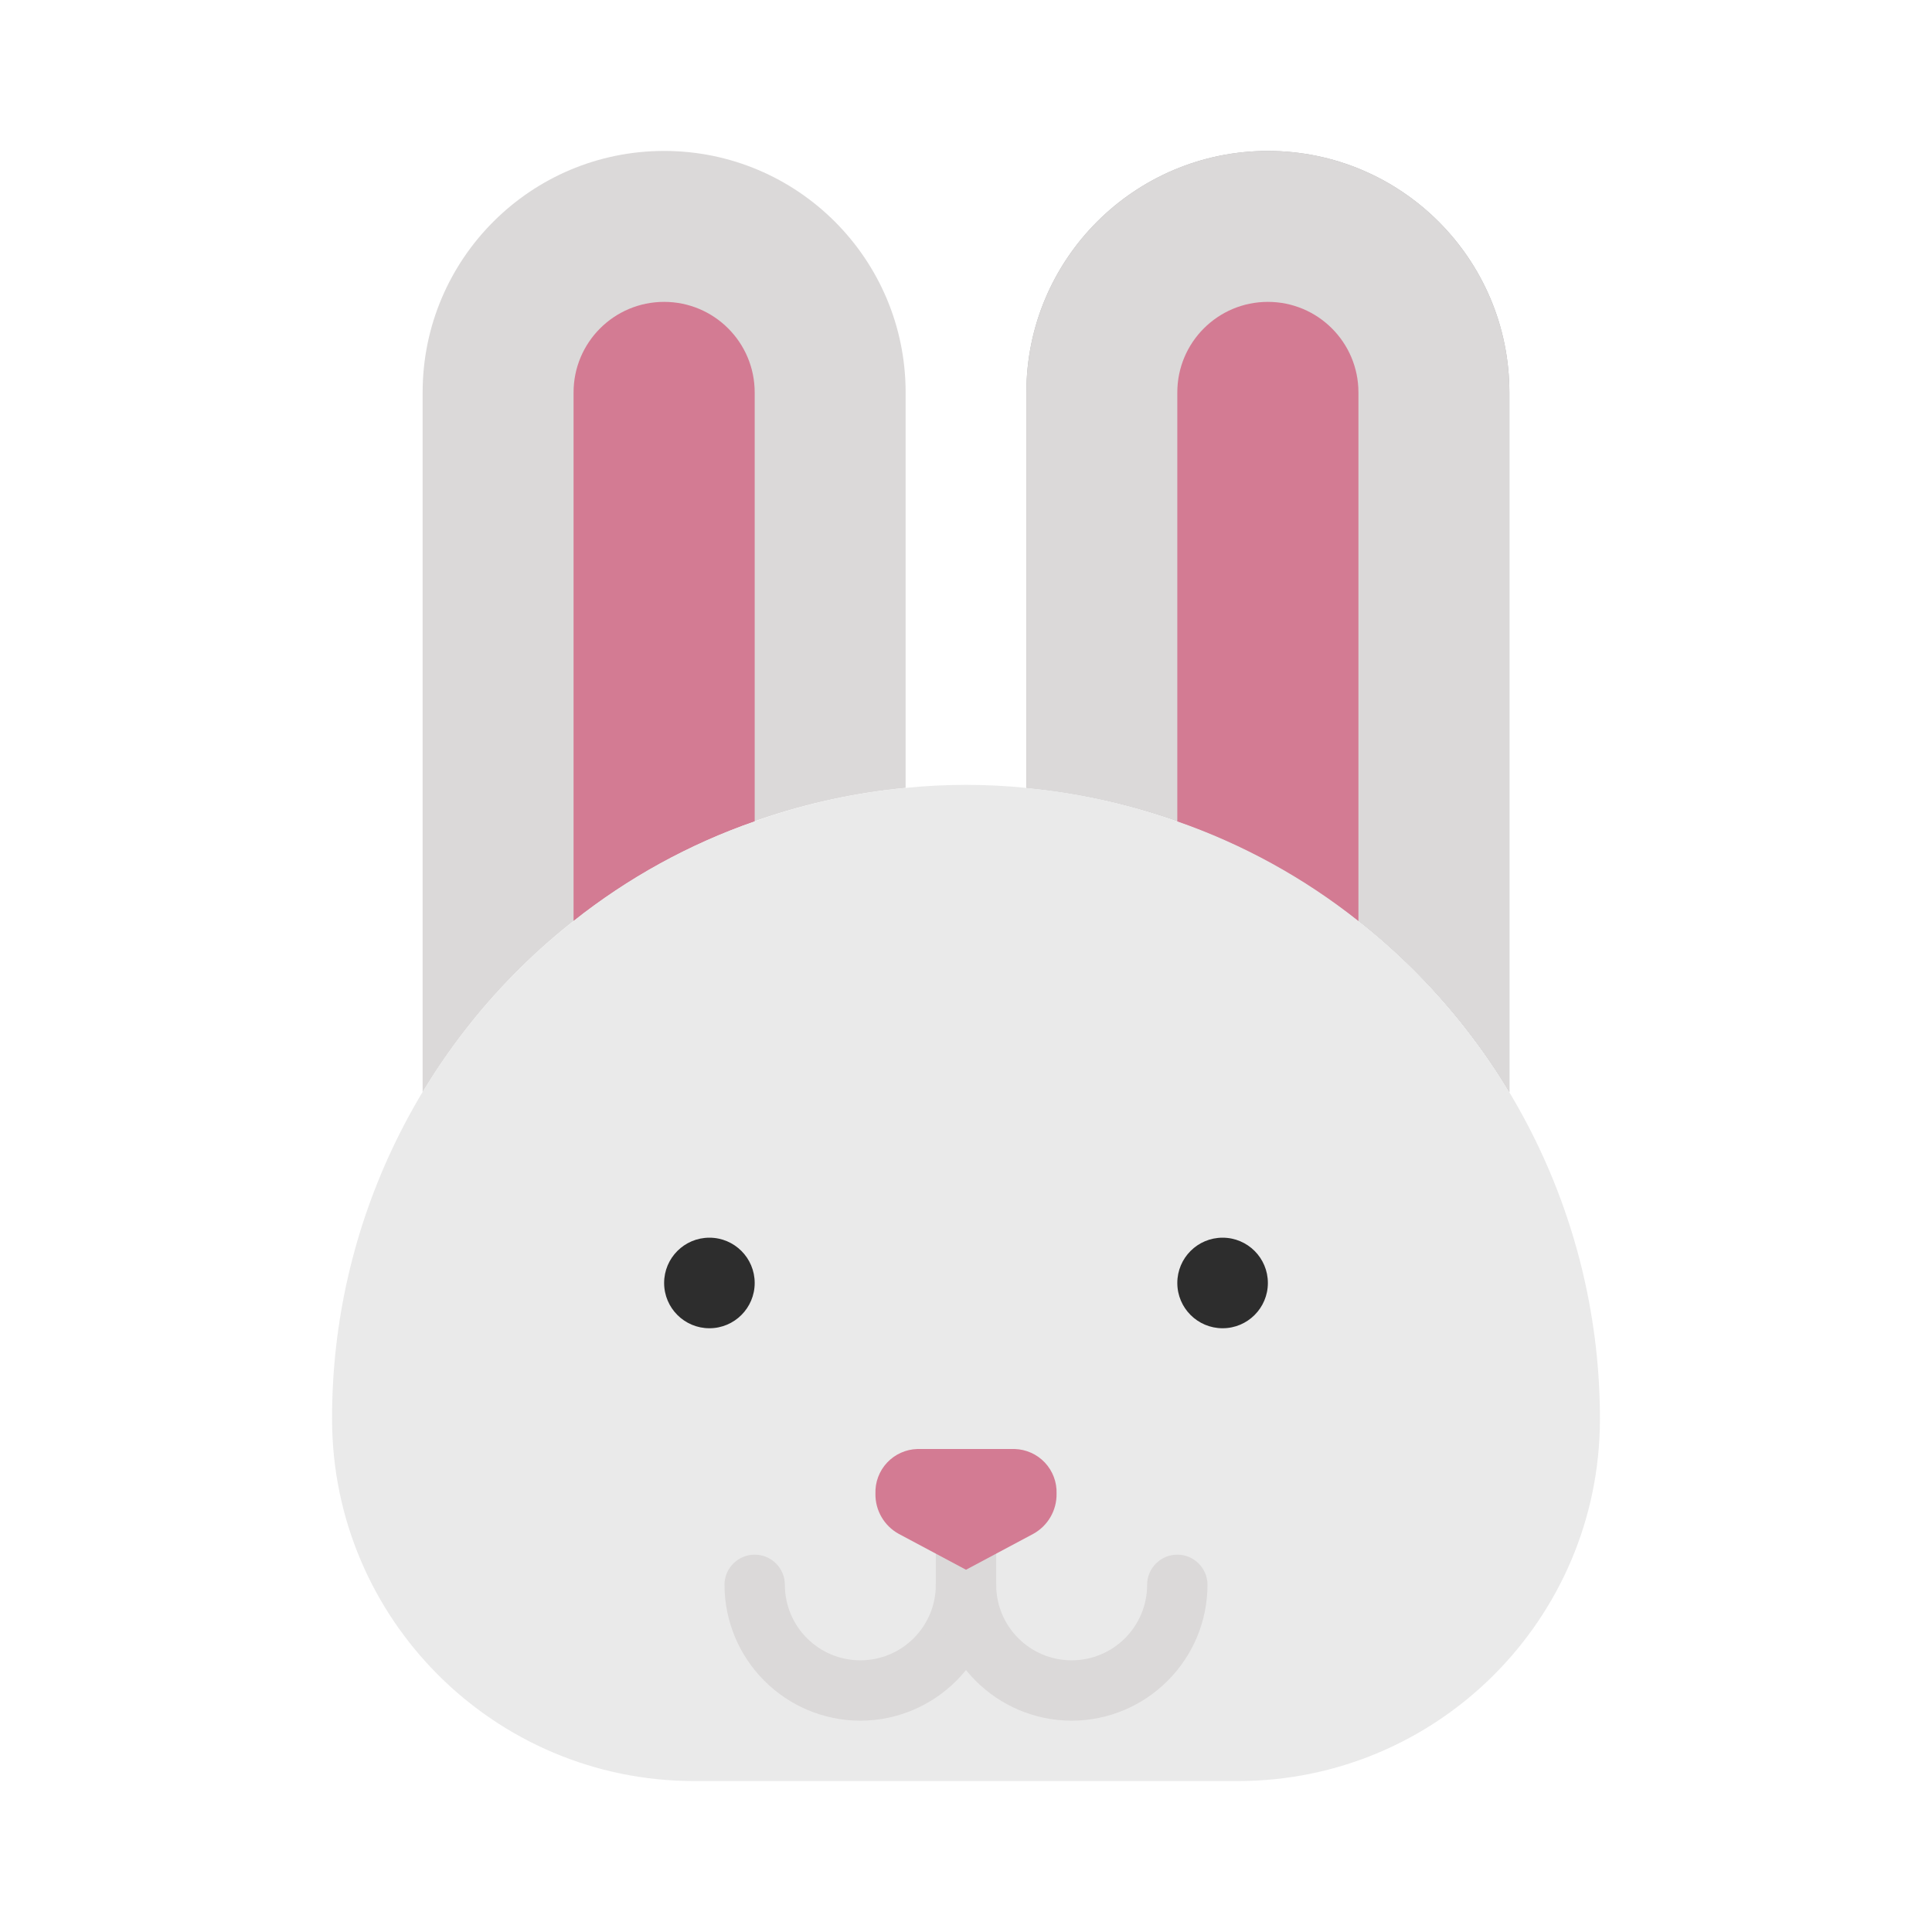
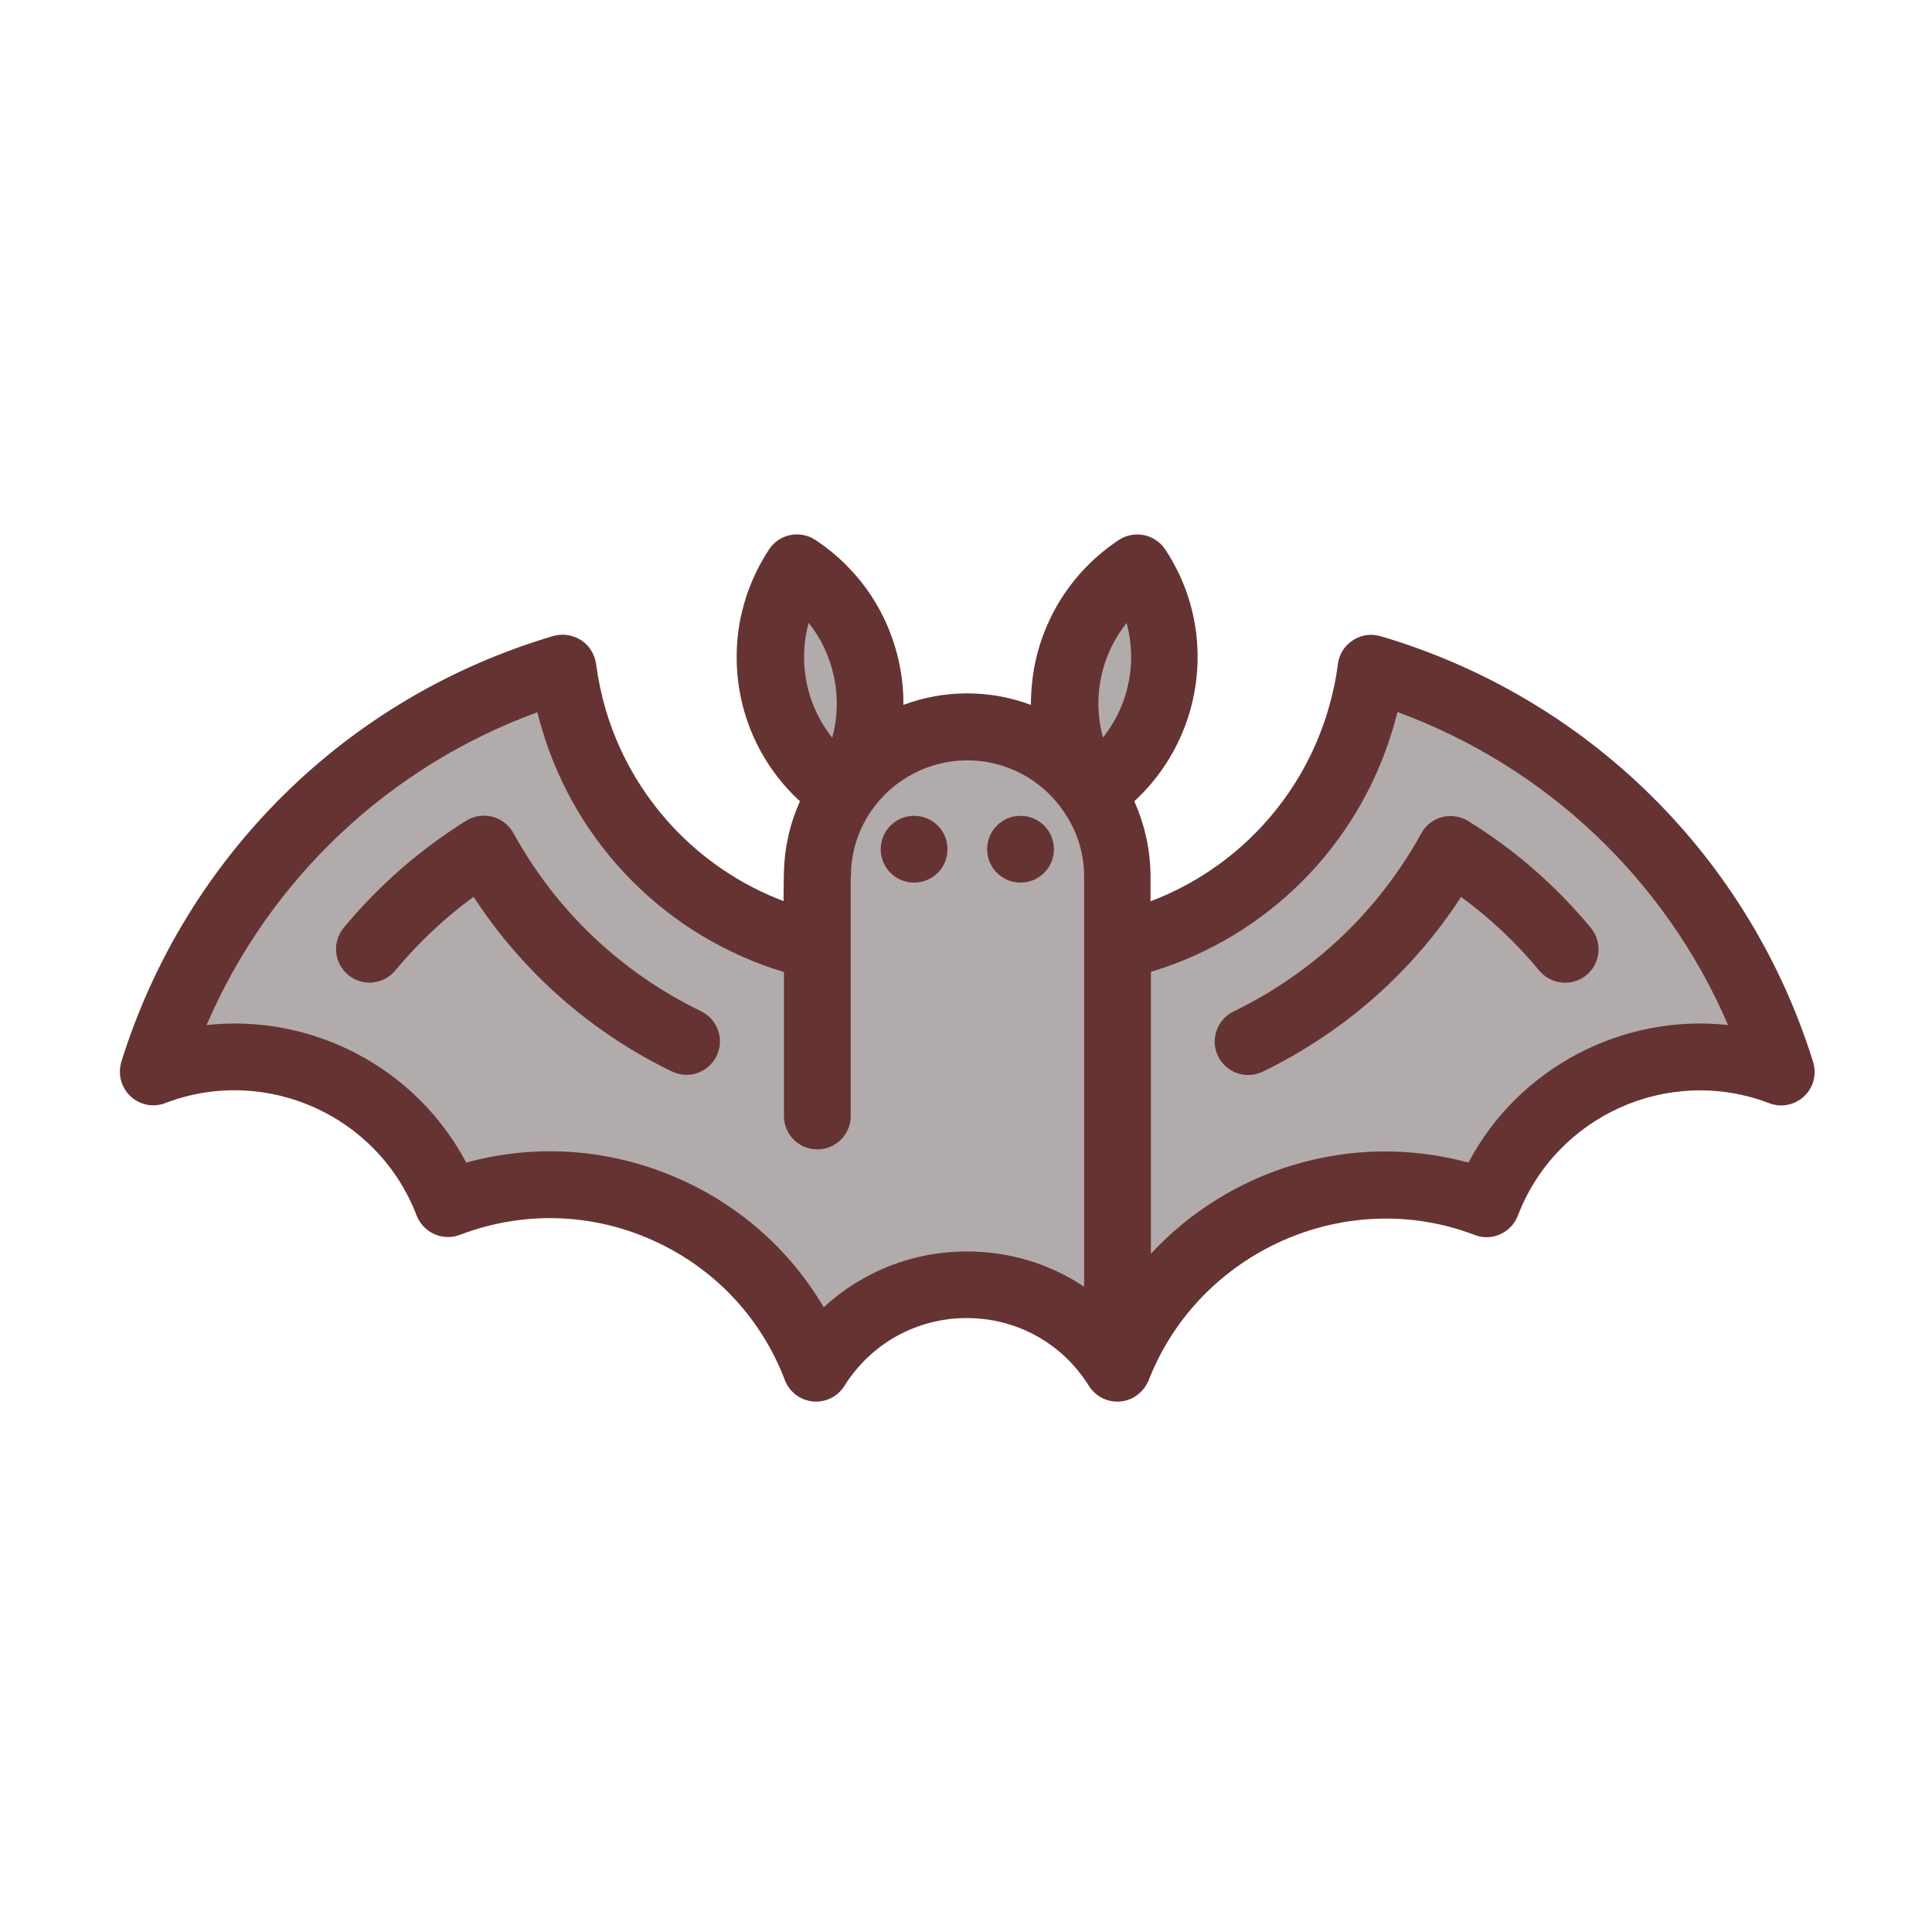
- <svg xmlns="http://www.w3.org/2000/svg" viewBox="0 0 64 64" id="rabbit">
-   <path fill="#dbd9d9" d="M30,13V26.1A21,21,0,0,0,14,36.18V13a8,8,0,1,1,16,0Z" />
-   <path fill="#aeaeaf" d="M50,13V36.18A21,21,0,0,0,34,26.1V13a8,8,0,1,1,16,0Z" />
-   <path fill="#dbd9d9" d="M50,13V36.18A21,21,0,0,0,34,26.1V13a8,8,0,1,1,16,0Z" />
-   <path fill="#d37b93" d="M25,13V27.21a20.41,20.41,0,0,0-6,3.3V13a3,3,0,0,1,6,0Z" />
-   <path fill="#eaeaea" d="M53,47A12,12,0,0,1,41,59H23A12,12,0,0,1,11,47a20.94,20.94,0,0,1,8-16.49,20.41,20.41,0,0,1,6-3.3,20.75,20.75,0,0,1,5-1.11,20,20,0,0,1,4,0,20.75,20.75,0,0,1,5,1.11,20.41,20.41,0,0,1,6,3.3A21,21,0,0,1,53,47Z" />
-   <path fill="#dbd9d9" d="M28.5,57A4.51,4.51,0,0,1,24,52.5a1,1,0,0,1,2,0,2.5,2.5,0,0,0,5,0,1,1,0,0,1,2,0A4.51,4.51,0,0,1,28.5,57Z" />
-   <path fill="#dbd9d9" d="M35.5,57A4.51,4.51,0,0,1,31,52.5a1,1,0,0,1,2,0,2.5,2.5,0,0,0,5,0,1,1,0,0,1,2,0A4.51,4.51,0,0,1,35.5,57Z" />
-   <path fill="#d37b93" d="M45,13V30.51a20.41,20.41,0,0,0-6-3.3V13a3,3,0,0,1,6,0Z" />
-   <rect width="2" height="3" x="31" y="50" fill="#dbd9d9" />
-   <path fill="#d37b93" d="M32,52h0l-2.23-1.19A1.49,1.49,0,0,1,29,49.48h0A1.43,1.43,0,0,1,30.39,48h3.22A1.43,1.43,0,0,1,35,49.48h0a1.49,1.49,0,0,1-.77,1.33Z" />
-   <circle cx="40.5" cy="42.5" r="1.5" fill="#2d2d2d" />
-   <circle cx="23.5" cy="42.5" r="1.5" fill="#2d2d2d" />
+ <svg xmlns="http://www.w3.org/2000/svg" width="800px" height="800px" viewBox="0 0 1024 1024" class="icon" version="1.1">
+   <path d="M961 562.9c2.8 9-1.9 18.6-10.8 21.9-4.3 1.6-8.9 1.4-12.8-0.2-53.1-20.1-112.6 6.7-132.9 59.7-2.8 7.4-10.2 12-18.1 11.4-1.8-0.2-3.6-0.6-5.2-1.3-68.2-25.8-145.5 9-172.2 76.7 0 0.1-0.1 0.2-0.1 0.3-0.1 0.3-0.2 0.6-0.4 0.9 0 0 0 0.1-0.1 0.1-1.4 3.1-3.7 5.8-6.8 7.8-2.9 1.8-6.2 2.7-9.4 2.7-5.9 0-11.7-3-15.1-8.4-14-22.5-38.2-35.9-64.7-35.9s-50.7 13.4-64.8 35.9c-2 3.2-4.9 5.7-8.7 7.2-2.1 0.8-4.2 1.2-6.3 1.2-7.1 0-13.9-4.3-16.6-11.4-12.7-33.3-37.6-59.6-70.2-74.2-32.4-14.5-68.6-15.5-101.8-2.9-1.6 0.6-3.4 1.1-5.1 1.2-7.9 0.6-15.2-4-18.1-11.4-20.3-53-79.8-79.7-132.8-59.7-3.6 1.5-7.8 1.8-11.8 0.6-9.3-2.8-14.6-12.5-12-21.9 0-0.1 0.1-0.3 0.1-0.4 17-54.5 46.9-102.8 86.2-141.6 39.3-38.8 88-67.9 142.7-84.1 0.3-0.1 0.5-0.2 0.8-0.2 4.9-1.2 10.1-0.2 14.3 2.6 4.2 2.9 6.9 7.3 7.6 12.3 1.1 8.1 2.8 16.3 5.1 24.2 13.9 47.1 49.1 84.5 94.3 101.6 0 0 0.1-14.6 0.2-15.4 0.3-13.1 3.2-25.8 8.5-37.5-20.4-18.7-32.7-45.1-33.5-73.2-0.7-21.5 5.3-42.3 17.1-60.3 5.4-8.2 16.4-10.4 24.6-5 23.1 15.3 38.9 38.6 44.5 65.8 1.5 7.2 2.2 14.4 2.1 21.6 10.7-4 22.1-6.1 33.8-6.1 11.7 0 23.1 2.1 33.8 6.1 0-7.2 0.7-14.4 2.1-21.6 5.6-27.1 21.4-50.5 44.5-65.8 8.2-5.4 19.2-3.1 24.6 5 11.9 18 17.8 38.8 17.1 60.3-0.9 28.1-13.1 54.4-33.5 73.2 5.6 12.5 8.6 26.1 8.6 40v13c45.2-17.1 80.3-54.5 94.2-101.6 2.3-7.9 4.1-16 5.1-24.2 0.7-5 3.4-9.5 7.6-12.3 4.2-2.9 9.3-3.8 14.2-2.6 0.3 0.1 0.6 0.2 0.9 0.2C841.4 369.6 927 453.9 961 562.9z" fill="#663333" />
+   <path d="M915.9 543.3c-55.7-6.1-110.9 22.4-137.6 72.9-61.7-16.8-126.4 3.1-168.3 48.3V515.1c61.5-18.5 109.9-66.8 128.3-129 0.9-2.9 1.6-5.8 2.4-8.7 78.9 29 142.1 88.9 175.2 165.9z" fill="#B2ABAC" />
+   <path d="M843.2 491.8c6.2 7.5 5.2 18.7-2.3 25-7.5 6.2-18.7 5.2-25-2.3-12.2-14.7-26.1-27.9-41.5-39.1-25.9 39.9-62 71.6-105.1 92.6-2.5 1.2-5.1 1.8-7.7 1.8-6.6 0-12.9-3.7-16-10-4.3-8.8-0.6-19.4 8.2-23.7 42.4-20.6 76.8-53.2 99.5-94.4 2.3-4.3 6.3-7.4 11-8.6 4.7-1.2 9.7-0.5 13.9 2.1 24.7 15.2 46.5 34.3 65 56.6z" fill="#663333" />
+   <path d="M597.1 330.2c1.8 6.5 2.6 13.3 2.4 20.2-0.5 14.9-5.8 29.1-14.9 40.5-5.8-20.9-1.1-43.7 12.5-60.7z" fill="#B2ABAC" />
+   <path d="M574.6 464.7V682c-18-12.1-39.5-18.7-62.1-18.7-28.7 0-55.5 10.7-75.9 29.6-17.6-29.9-43.9-53.5-76.2-67.9-36.1-16.1-75.7-19.1-113.3-8.8-26.7-50.5-81.9-79-137.6-72.9 33.1-77 96.3-136.9 175.3-165.8 0.7 2.9 1.5 5.8 2.4 8.7 18.3 62.1 66.8 110.5 128.3 129v76.3c0 9.8 7.9 17.7 17.7 17.7 9.8 0 17.7-7.9 17.7-17.7V464.7h0.1c0-12.2 3.5-24 10.2-34.1 0.1-0.2 0.3-0.4 0.4-0.6l0.1-0.1c0-0.1 0.1-0.1 0.1-0.1 11.5-16.8 30.6-26.8 50.9-26.8 20.4 0 39.5 10.1 51 27 0.1 0.1 0.2 0.3 0.3 0.5 7 10.1 10.6 21.9 10.6 34.2z" fill="#B2ABAC" />
+   <path d="M540.9 432.4c9.8 0 17.7 7.9 17.7 17.7 0 9.8-7.9 17.7-17.7 17.7-9.8 0-17.7-7.9-17.7-17.7 0-9.8 7.9-17.7 17.7-17.7zM484.5 432.4c9.8 0 17.7 7.9 17.7 17.7 0 9.8-7.9 17.7-17.7 17.7-9.8 0-17.7-7.9-17.7-17.7 0-9.8 7.9-17.7 17.7-17.7z" fill="#663333" />
+   <path d="M442.1 359.1c2.2 10.7 1.8 21.6-1 31.9-9.1-11.4-14.4-25.6-14.9-40.6-0.2-6.9 0.6-13.7 2.4-20.3 6.7 8.4 11.3 18.3 13.5 29z" fill="#B2ABAC" />
+   <path d="M371.6 536c8.8 4.3 12.5 14.9 8.2 23.7-3.1 6.3-9.4 10-16 10-2.6 0-5.2-0.6-7.7-1.8-43.2-21-79.2-52.8-105.1-92.6-15.4 11.3-29.3 24.4-41.5 39.1-6.2 7.5-17.4 8.6-25 2.3-7.5-6.3-8.6-17.4-2.3-25 18.5-22.3 40.3-41.4 64.9-56.7 4.1-2.6 9.1-3.3 13.9-2.1 4.7 1.2 8.7 4.3 11.1 8.6 22.7 41.3 57.1 73.9 99.5 94.5z" fill="#663333" />
</svg>
